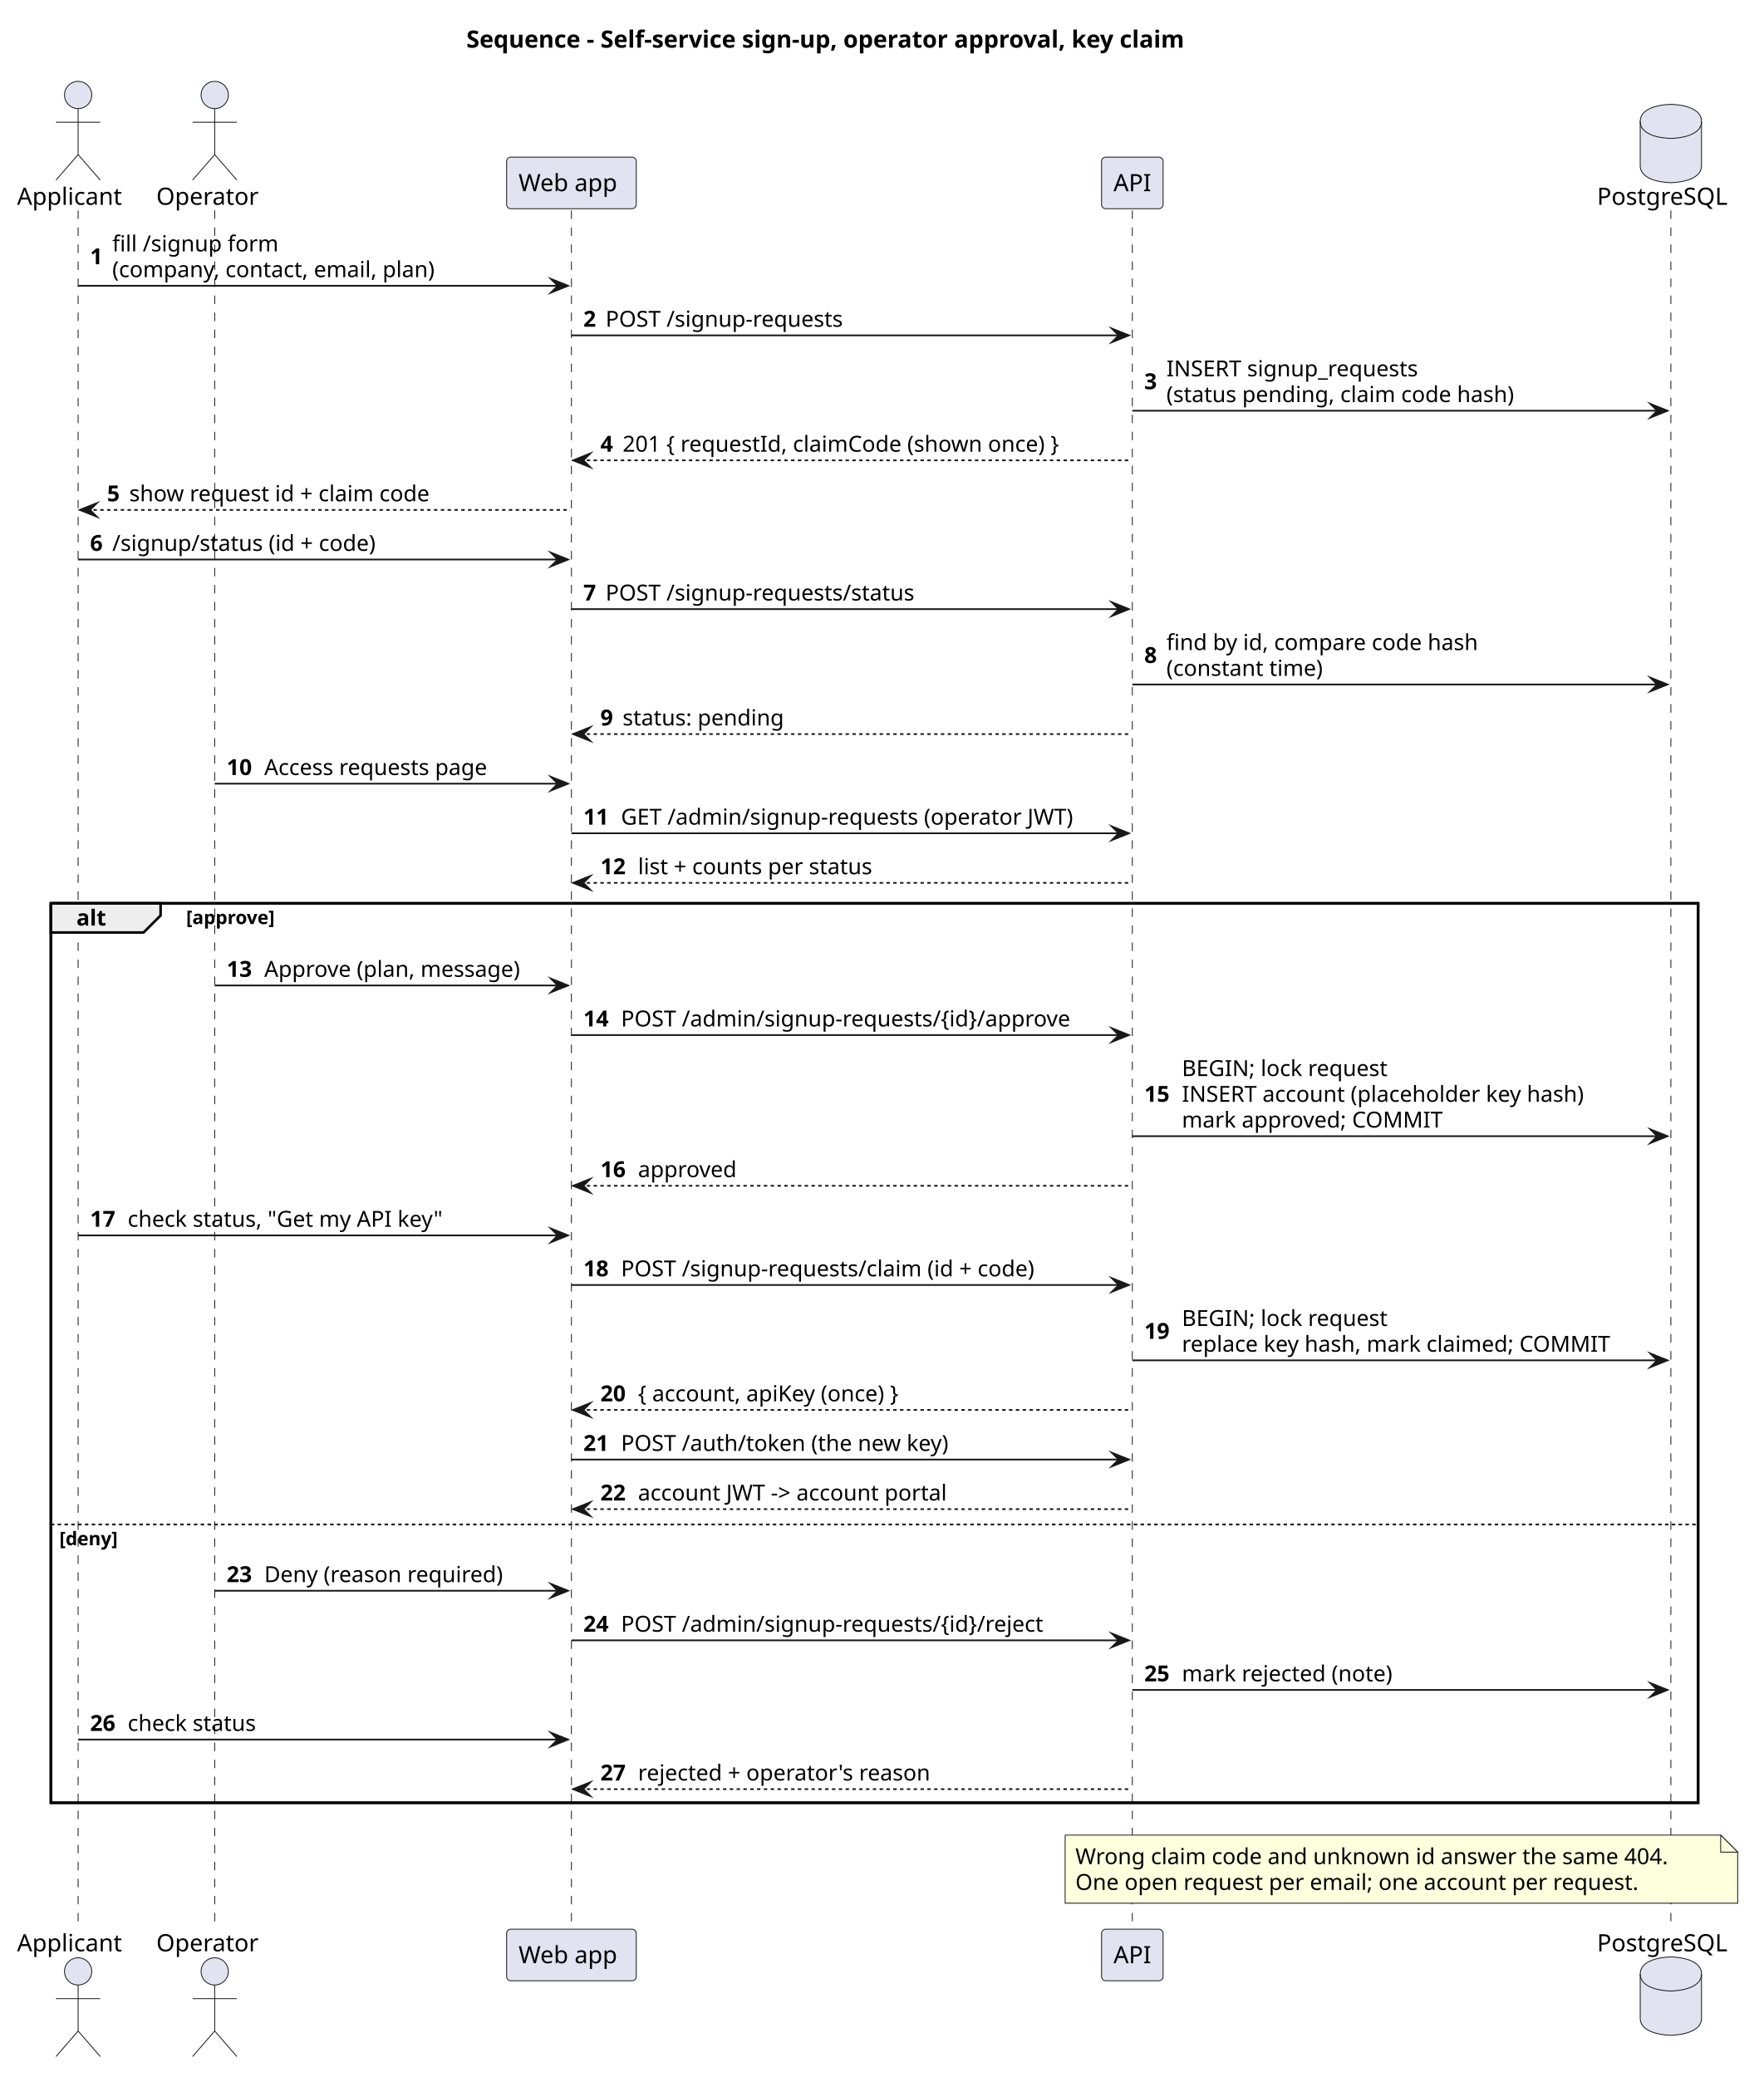
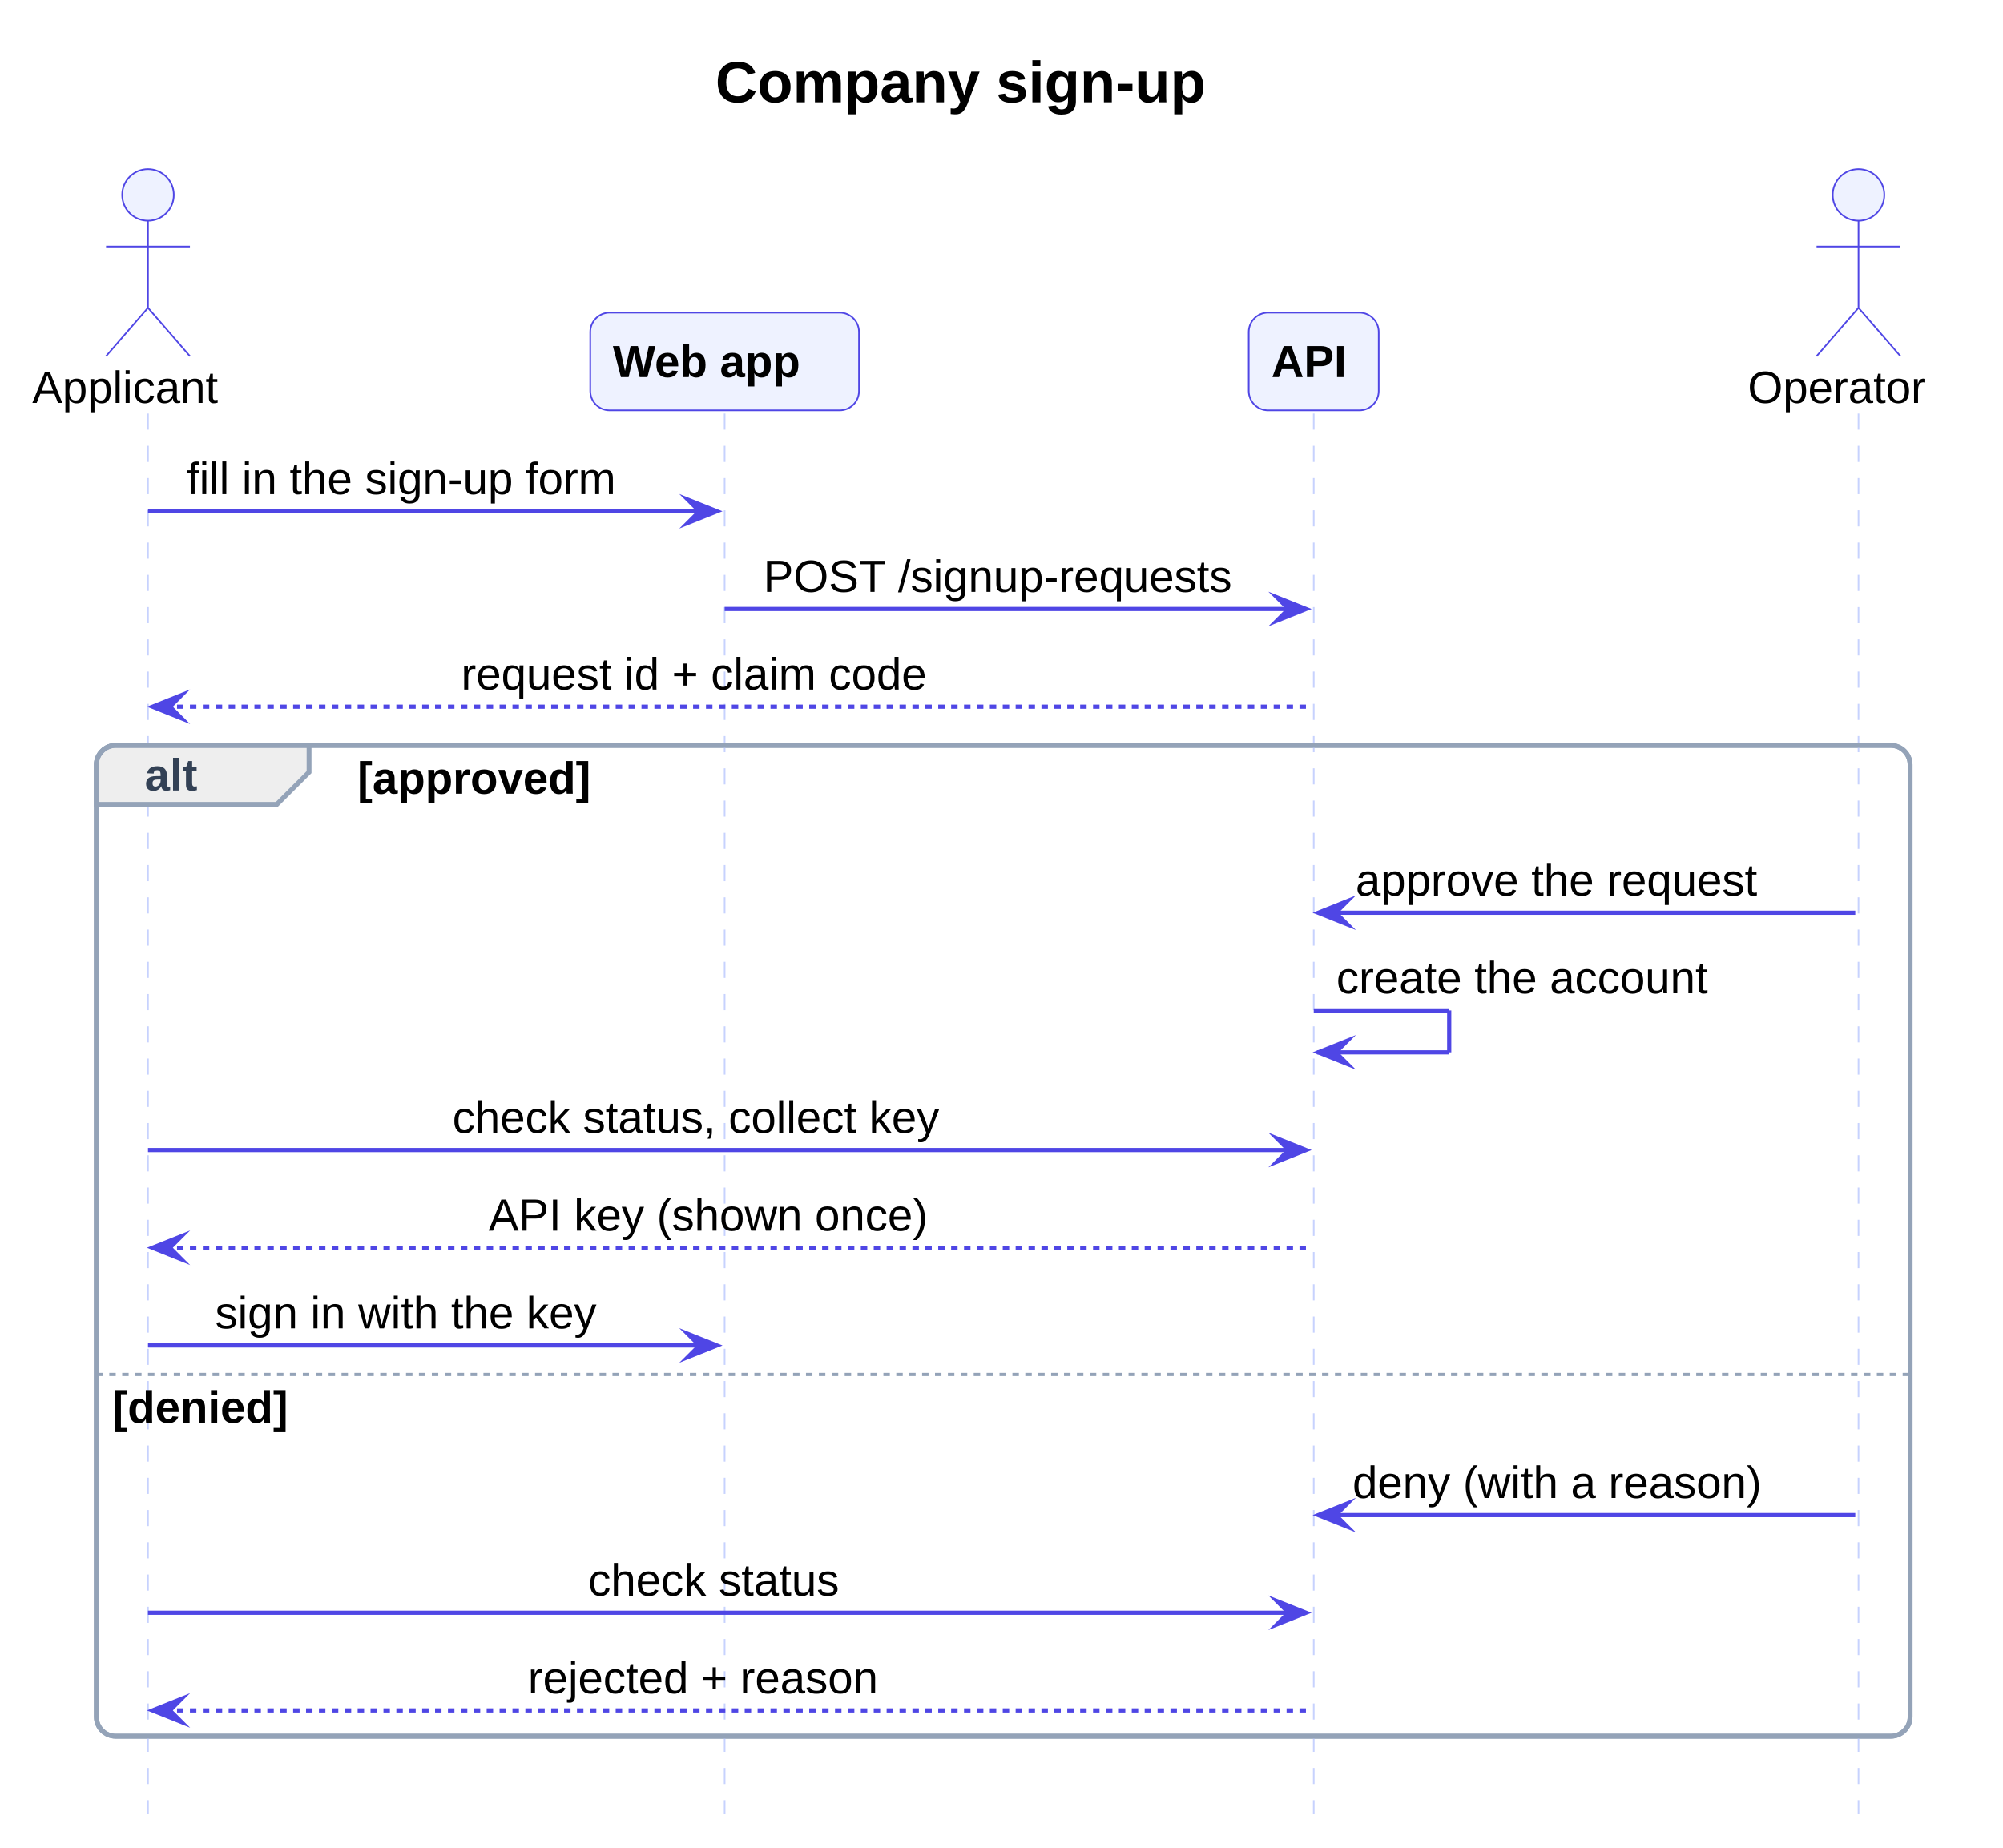
- <svg xmlns="http://www.w3.org/2000/svg" version="1.1" data-diagram-type="SEQUENCE" style="width:1036px;height:1220px;background:#FFFFFF;" width="1036px" height="1220px" viewBox="0 0 1036 1220" zoomAndPan="magnify" preserveAspectRatio="none" contentStyleType="text/css">
+ <svg xmlns="http://www.w3.org/2000/svg" version="1.1" data-diagram-type="SEQUENCE" style="width:621px;height:573px;background:#FFFFFF;" width="621px" height="573px" viewBox="0 0 621 573" zoomAndPan="magnify" preserveAspectRatio="none" contentStyleType="text/css">
  <defs />
  <g font-family="sans-serif" lengthAdjust="spacing">
    <g class="title" data-source-line="1">
-       <text x="273.902" y="27.995" fill="#000" font-size="14" textLength="486.985" font-weight="700">Sequence - Self-service sign-up, operator approval, key claim</text>
+       <text x="221.801" y="31.708" fill="#000" font-size="18" textLength="175.931" font-weight="700" font-family="Arial">Company sign-up</text>
    </g>
-     <rect x="29.884" y="530.586" width="967.444" height="528.328" fill="none" style="stroke:#000;stroke-width:1.5;" />
+     <rect x="29.884" y="231.141" width="562.315" height="307.266" fill="none" style="stroke:#94A3B8;stroke-width:1.5;" rx="6" ry="6" />
    <g>
-       <rect x="42.384" y="123.594" width="8" height="1009.586" fill="#000" fill-opacity="0" />
-       <line x1="45.884" y1="123.594" x2="45.884" y2="1133.18" style="stroke:#181818;stroke-width:0.5;stroke-dasharray:5,5;" />
+       <rect x="42.384" y="128.25" width="8" height="434.156" fill="#000" fill-opacity="0" />
+       <line x1="45.884" y1="128.25" x2="45.884" y2="562.406" style="stroke:#C7D2FE;stroke-width:0.5;stroke-dasharray:5,5;" />
    </g>
    <g>
-       <rect x="122.601" y="123.594" width="8" height="1009.586" fill="#000" fill-opacity="0" />
-       <line x1="126.101" y1="123.594" x2="126.101" y2="1133.18" style="stroke:#181818;stroke-width:0.5;stroke-dasharray:5,5;" />
+       <rect x="221.164" y="128.25" width="8" height="434.156" fill="#000" fill-opacity="0" />
+       <line x1="224.664" y1="128.25" x2="224.664" y2="562.406" style="stroke:#C7D2FE;stroke-width:0.5;stroke-dasharray:5,5;" />
    </g>
    <g>
-       <rect x="332.112" y="123.594" width="8" height="1009.586" fill="#000" fill-opacity="0" />
-       <line x1="335.612" y1="123.594" x2="335.612" y2="1133.18" style="stroke:#181818;stroke-width:0.5;stroke-dasharray:5,5;" />
+       <rect x="403.805" y="128.25" width="8" height="434.156" fill="#000" fill-opacity="0" />
+       <line x1="407.305" y1="128.25" x2="407.305" y2="562.406" style="stroke:#C7D2FE;stroke-width:0.5;stroke-dasharray:5,5;" />
    </g>
    <g>
-       <rect x="661.537" y="123.594" width="8" height="1009.586" fill="#000" fill-opacity="0" />
-       <line x1="665.037" y1="123.594" x2="665.037" y2="1133.18" style="stroke:#181818;stroke-width:0.5;stroke-dasharray:5,5;" />
+       <rect x="572.7" y="128.25" width="8" height="434.156" fill="#000" fill-opacity="0" />
+       <line x1="576.2" y1="128.25" x2="576.2" y2="562.406" style="stroke:#C7D2FE;stroke-width:0.5;stroke-dasharray:5,5;" />
    </g>
-     <g>
-       <rect x="977.829" y="123.594" width="8" height="1009.586" fill="#000" fill-opacity="0" />
-       <line x1="981.329" y1="123.594" x2="981.329" y2="1133.18" style="stroke:#181818;stroke-width:0.5;stroke-dasharray:5,5;" />
-     </g>
-     <text x="10" y="120.292" fill="#000" font-size="14" textLength="65.769">Applicant</text>
-     <ellipse cx="45.884" cy="55.797" rx="8" ry="8" fill="#E2E2F0" style="stroke:#181818;stroke-width:0.5;" />
-     <path d="M45.884,63.797 L45.884,90.797 M32.884,71.797 L58.884,71.797 M45.884,90.797 L32.884,105.797 M45.884,90.797 L58.884,105.797" style="stroke:#181818;stroke-width:0.5;" fill="none" />
-     <text x="91.769" y="120.292" fill="#000" font-size="14" textLength="62.665">Operator</text>
-     <ellipse cx="126.101" cy="55.797" rx="8" ry="8" fill="#E2E2F0" style="stroke:#181818;stroke-width:0.5;" />
-     <path d="M126.101,63.797 L126.101,90.797 M113.101,71.797 L139.101,71.797 M126.101,90.797 L113.101,105.797 M126.101,90.797 L139.101,105.797" style="stroke:#181818;stroke-width:0.5;" fill="none" />
-     <rect x="297.54" y="92.297" width="76.146" height="30.297" fill="#E2E2F0" style="stroke:#181818;stroke-width:0.5;" rx="2.5" ry="2.5" />
-     <text x="304.54" y="112.292" fill="#000" font-size="14" textLength="62.146">Web app</text>
-     <rect x="646.963" y="92.297" width="36.148" height="30.297" fill="#E2E2F0" style="stroke:#181818;stroke-width:0.5;" rx="2.5" ry="2.5" />
-     <text x="653.963" y="112.292" fill="#000" font-size="14" textLength="22.148">API</text>
-     <text x="937.952" y="120.292" fill="#000" font-size="14" textLength="80.753">PostgreSQL</text>
-     <path d="M963.329,71.297 C963.329,61.297 981.329,61.297 981.329,61.297 C981.329,61.297 999.329,61.297 999.329,71.297 L999.329,97.297 C999.329,107.297 981.329,107.297 981.329,107.297 C981.329,107.297 963.329,107.297 963.329,97.297 L963.329,71.297" style="stroke:#181818;stroke-width:0.5;" fill="#E2E2F0" />
-     <path d="M963.329,71.297 C963.329,81.297 981.329,81.297 981.329,81.297 C981.329,81.297 999.329,81.297 999.329,71.297" style="stroke:#181818;stroke-width:0.5;" fill="none" />
-     <text x="10" y="1146.175" fill="#000" font-size="14" textLength="65.769">Applicant</text>
-     <ellipse cx="45.884" cy="1157.977" rx="8" ry="8" fill="#E2E2F0" style="stroke:#181818;stroke-width:0.5;" />
-     <path d="M45.884,1165.977 L45.884,1192.977 M32.884,1173.977 L58.884,1173.977 M45.884,1192.977 L32.884,1207.977 M45.884,1192.977 L58.884,1207.977" style="stroke:#181818;stroke-width:0.5;" fill="none" />
-     <text x="91.769" y="1146.175" fill="#000" font-size="14" textLength="62.665">Operator</text>
-     <ellipse cx="126.101" cy="1157.977" rx="8" ry="8" fill="#E2E2F0" style="stroke:#181818;stroke-width:0.5;" />
-     <path d="M126.101,1165.977 L126.101,1192.977 M113.101,1173.977 L139.101,1173.977 M126.101,1192.977 L113.101,1207.977 M126.101,1192.977 L139.101,1207.977" style="stroke:#181818;stroke-width:0.5;" fill="none" />
-     <rect x="297.54" y="1133.18" width="76.146" height="30.297" fill="#E2E2F0" style="stroke:#181818;stroke-width:0.5;" rx="2.5" ry="2.5" />
-     <text x="304.54" y="1153.175" fill="#000" font-size="14" textLength="62.146">Web app</text>
-     <rect x="646.963" y="1133.18" width="36.148" height="30.297" fill="#E2E2F0" style="stroke:#181818;stroke-width:0.5;" rx="2.5" ry="2.5" />
-     <text x="653.963" y="1153.175" fill="#000" font-size="14" textLength="22.148">API</text>
-     <text x="937.952" y="1146.175" fill="#000" font-size="14" textLength="80.753">PostgreSQL</text>
-     <path d="M963.329,1159.477 C963.329,1149.477 981.329,1149.477 981.329,1149.477 C981.329,1149.477 999.329,1149.477 999.329,1159.477 L999.329,1185.477 C999.329,1195.477 981.329,1195.477 981.329,1195.477 C981.329,1195.477 963.329,1195.477 963.329,1185.477 L963.329,1159.477" style="stroke:#181818;stroke-width:0.5;" fill="#E2E2F0" />
-     <path d="M963.329,1159.477 C963.329,1169.477 981.329,1169.477 981.329,1169.477 C981.329,1169.477 999.329,1169.477 999.329,1159.477" style="stroke:#181818;stroke-width:0.5;" fill="none" />
-     <polygon points="323.612,163.859,333.612,167.859,323.612,171.859,327.612,167.859" fill="#181818" style="stroke:#181818;stroke-width:1;stroke-linejoin:miter;stroke-miterlimit:10;" />
-     <line x1="45.884" y1="167.859" x2="329.612" y2="167.859" style="stroke:#181818;stroke-width:1;" />
-     <text x="52.884" y="155.227" fill="#000" font-size="13" font-weight="700">1</text>
-     <text x="65.93" y="147.661" fill="#000" font-size="13" textLength="101.962">fill /signup form</text>
-     <text x="65.93" y="162.793" fill="#000" font-size="13" textLength="207.422">(company, contact, email, plan)</text>
-     <polygon points="653.037,192.992,663.037,196.992,653.037,200.992,657.037,196.992" fill="#181818" style="stroke:#181818;stroke-width:1;stroke-linejoin:miter;stroke-miterlimit:10;" />
-     <line x1="335.612" y1="196.992" x2="659.037" y2="196.992" style="stroke:#181818;stroke-width:1;" />
-     <text x="342.612" y="191.926" fill="#000" font-size="13" font-weight="700">2</text>
-     <text x="355.658" y="191.926" fill="#000" font-size="13" textLength="147.31">POST /signup-requests</text>
-     <polygon points="969.329,237.258,979.329,241.258,969.329,245.258,973.329,241.258" fill="#181818" style="stroke:#181818;stroke-width:1;stroke-linejoin:miter;stroke-miterlimit:10;" />
-     <line x1="665.037" y1="241.258" x2="975.329" y2="241.258" style="stroke:#181818;stroke-width:1;" />
-     <text x="672.037" y="228.625" fill="#000" font-size="13" font-weight="700">3</text>
-     <text x="685.083" y="221.059" fill="#000" font-size="13" textLength="157.473">INSERT signup_requests</text>
-     <text x="685.083" y="236.192" fill="#000" font-size="13" textLength="221.165">(status pending, claim code hash)</text>
-     <polygon points="346.612,266.391,336.612,270.391,346.612,274.391,342.612,270.391" fill="#181818" style="stroke:#181818;stroke-width:1;stroke-linejoin:miter;stroke-miterlimit:10;" />
-     <line x1="340.612" y1="270.391" x2="664.037" y2="270.391" style="stroke:#181818;stroke-width:1;stroke-dasharray:2,2;" />
-     <text x="352.612" y="265.325" fill="#000" font-size="13" font-weight="700">4</text>
-     <text x="365.658" y="265.325" fill="#000" font-size="13" textLength="283.67">201 { requestId, claimCode (shown once) }</text>
-     <polygon points="56.884,295.523,46.884,299.523,56.884,303.523,52.884,299.523" fill="#181818" style="stroke:#181818;stroke-width:1;stroke-linejoin:miter;stroke-miterlimit:10;" />
-     <line x1="50.884" y1="299.523" x2="334.612" y2="299.523" style="stroke:#181818;stroke-width:1;stroke-dasharray:2,2;" />
-     <text x="62.884" y="294.458" fill="#000" font-size="13" font-weight="700">5</text>
-     <text x="75.93" y="294.458" fill="#000" font-size="13" textLength="193.07">show request id + claim code</text>
-     <polygon points="323.612,324.656,333.612,328.656,323.612,332.656,327.612,328.656" fill="#181818" style="stroke:#181818;stroke-width:1;stroke-linejoin:miter;stroke-miterlimit:10;" />
-     <line x1="45.884" y1="328.656" x2="329.612" y2="328.656" style="stroke:#181818;stroke-width:1;" />
-     <text x="52.884" y="323.59" fill="#000" font-size="13" font-weight="700">6</text>
-     <text x="65.93" y="323.59" fill="#000" font-size="13" textLength="168.721">/signup/status (id + code)</text>
-     <polygon points="653.037,353.789,663.037,357.789,653.037,361.789,657.037,357.789" fill="#181818" style="stroke:#181818;stroke-width:1;stroke-linejoin:miter;stroke-miterlimit:10;" />
-     <line x1="335.612" y1="357.789" x2="659.037" y2="357.789" style="stroke:#181818;stroke-width:1;" />
-     <text x="342.612" y="352.723" fill="#000" font-size="13" font-weight="700">7</text>
-     <text x="355.658" y="352.723" fill="#000" font-size="13" textLength="191.636">POST /signup-requests/status</text>
-     <polygon points="969.329,398.055,979.329,402.055,969.329,406.055,973.329,402.055" fill="#181818" style="stroke:#181818;stroke-width:1;stroke-linejoin:miter;stroke-miterlimit:10;" />
-     <line x1="665.037" y1="402.055" x2="975.329" y2="402.055" style="stroke:#181818;stroke-width:1;" />
-     <text x="672.037" y="389.422" fill="#000" font-size="13" font-weight="700">8</text>
-     <text x="685.083" y="381.856" fill="#000" font-size="13" textLength="197.177">find by id, compare code hash</text>
-     <text x="685.083" y="396.989" fill="#000" font-size="13" textLength="100.16">(constant time)</text>
-     <polygon points="346.612,427.188,336.612,431.188,346.612,435.188,342.612,431.188" fill="#181818" style="stroke:#181818;stroke-width:1;stroke-linejoin:miter;stroke-miterlimit:10;" />
-     <line x1="340.612" y1="431.188" x2="664.037" y2="431.188" style="stroke:#181818;stroke-width:1;stroke-dasharray:2,2;" />
-     <text x="352.612" y="426.122" fill="#000" font-size="13" font-weight="700">9</text>
-     <text x="365.658" y="426.122" fill="#000" font-size="13" textLength="101.302">status: pending</text>
-     <polygon points="323.612,456.32,333.612,460.32,323.612,464.32,327.612,460.32" fill="#181818" style="stroke:#181818;stroke-width:1;stroke-linejoin:miter;stroke-miterlimit:10;" />
-     <line x1="126.101" y1="460.32" x2="329.612" y2="460.32" style="stroke:#181818;stroke-width:1;" />
-     <text x="133.101" y="455.254" fill="#000" font-size="13" textLength="18.091" font-weight="700">10</text>
-     <text x="155.192" y="455.254" fill="#000" font-size="13" textLength="141.94">Access requests page</text>
-     <polygon points="653.037,485.453,663.037,489.453,653.037,493.453,657.037,489.453" fill="#181818" style="stroke:#181818;stroke-width:1;stroke-linejoin:miter;stroke-miterlimit:10;" />
-     <line x1="335.612" y1="489.453" x2="659.037" y2="489.453" style="stroke:#181818;stroke-width:1;" />
-     <text x="342.612" y="484.387" fill="#000" font-size="13" textLength="18.091" font-weight="700">11</text>
-     <text x="364.703" y="484.387" fill="#000" font-size="13" textLength="283.334">GET /admin/signup-requests (operator JWT)</text>
-     <polygon points="346.612,514.586,336.612,518.586,346.612,522.586,342.612,518.586" fill="#181818" style="stroke:#181818;stroke-width:1;stroke-linejoin:miter;stroke-miterlimit:10;" />
-     <line x1="340.612" y1="518.586" x2="664.037" y2="518.586" style="stroke:#181818;stroke-width:1;stroke-dasharray:2,2;" />
-     <text x="352.612" y="513.52" fill="#000" font-size="13" textLength="18.091" font-weight="700">12</text>
-     <text x="374.703" y="513.52" fill="#000" font-size="13" textLength="151.506">list + counts per status</text>
-     <path d="M29.884,530.586 L94.327,530.586 L94.327,537.719 L84.327,547.719 L29.884,547.719 L29.884,530.586" style="stroke:#000;stroke-width:1.5;" fill="#EEE" />
-     <rect x="29.884" y="530.586" width="967.444" height="528.328" fill="none" style="stroke:#000;stroke-width:1.5;" />
-     <text x="44.884" y="543.653" fill="#000" font-size="13" textLength="19.443" font-weight="700">alt</text>
-     <text x="109.327" y="542.796" fill="#000" font-size="11" textLength="60.838" font-weight="700">[approve]</text>
-     <polygon points="323.612,574.852,333.612,578.852,323.612,582.852,327.612,578.852" fill="#181818" style="stroke:#181818;stroke-width:1;stroke-linejoin:miter;stroke-miterlimit:10;" />
-     <line x1="126.101" y1="578.852" x2="329.612" y2="578.852" style="stroke:#181818;stroke-width:1;" />
-     <text x="133.101" y="573.786" fill="#000" font-size="13" textLength="18.091" font-weight="700">13</text>
-     <text x="155.192" y="573.786" fill="#000" font-size="13" textLength="163.42">Approve (plan, message)</text>
-     <polygon points="653.037,603.984,663.037,607.984,653.037,611.984,657.037,607.984" fill="#181818" style="stroke:#181818;stroke-width:1;stroke-linejoin:miter;stroke-miterlimit:10;" />
-     <line x1="335.612" y1="607.984" x2="659.037" y2="607.984" style="stroke:#181818;stroke-width:1;" />
-     <text x="342.612" y="602.918" fill="#000" font-size="13" textLength="18.091" font-weight="700">14</text>
-     <text x="364.703" y="602.918" fill="#000" font-size="13" textLength="283.048">POST /admin/signup-requests/{id}/approve</text>
-     <polygon points="969.329,663.383,979.329,667.383,969.329,671.383,973.329,667.383" fill="#181818" style="stroke:#181818;stroke-width:1;stroke-linejoin:miter;stroke-miterlimit:10;" />
-     <line x1="665.037" y1="667.383" x2="975.329" y2="667.383" style="stroke:#181818;stroke-width:1;" />
-     <text x="672.037" y="647.184" fill="#000" font-size="13" textLength="18.091" font-weight="700">15</text>
-     <text x="694.128" y="632.051" fill="#000" font-size="13" textLength="129.353">BEGIN; lock request</text>
-     <text x="694.128" y="647.184" fill="#000" font-size="13" textLength="256.274">INSERT account (placeholder key hash)</text>
-     <text x="694.128" y="662.317" fill="#000" font-size="13" textLength="161.376">mark approved; COMMIT</text>
-     <polygon points="346.612,692.516,336.612,696.516,346.612,700.516,342.612,696.516" fill="#181818" style="stroke:#181818;stroke-width:1;stroke-linejoin:miter;stroke-miterlimit:10;" />
-     <line x1="340.612" y1="696.516" x2="664.037" y2="696.516" style="stroke:#181818;stroke-width:1;stroke-dasharray:2,2;" />
-     <text x="352.612" y="691.45" fill="#000" font-size="13" textLength="18.091" font-weight="700">16</text>
-     <text x="374.703" y="691.45" fill="#000" font-size="13" textLength="61.712">approved</text>
-     <polygon points="323.612,721.648,333.612,725.648,323.612,729.648,327.612,725.648" fill="#181818" style="stroke:#181818;stroke-width:1;stroke-linejoin:miter;stroke-miterlimit:10;" />
-     <line x1="45.884" y1="725.648" x2="329.612" y2="725.648" style="stroke:#181818;stroke-width:1;" />
-     <text x="52.884" y="720.583" fill="#000" font-size="13" textLength="18.091" font-weight="700">17</text>
-     <text x="74.975" y="720.583" fill="#000" font-size="13" textLength="202.071">check status, "Get my API key"</text>
-     <polygon points="653.037,750.781,663.037,754.781,653.037,758.781,657.037,754.781" fill="#181818" style="stroke:#181818;stroke-width:1;stroke-linejoin:miter;stroke-miterlimit:10;" />
-     <line x1="335.612" y1="754.781" x2="659.037" y2="754.781" style="stroke:#181818;stroke-width:1;" />
-     <text x="342.612" y="749.715" fill="#000" font-size="13" textLength="18.091" font-weight="700">18</text>
-     <text x="364.703" y="749.715" fill="#000" font-size="13" textLength="263.339">POST /signup-requests/claim (id + code)</text>
-     <polygon points="969.329,795.047,979.329,799.047,969.329,803.047,973.329,799.047" fill="#181818" style="stroke:#181818;stroke-width:1;stroke-linejoin:miter;stroke-miterlimit:10;" />
-     <line x1="665.037" y1="799.047" x2="975.329" y2="799.047" style="stroke:#181818;stroke-width:1;" />
-     <text x="672.037" y="786.415" fill="#000" font-size="13" textLength="18.091" font-weight="700">19</text>
-     <text x="694.128" y="778.848" fill="#000" font-size="13" textLength="129.353">BEGIN; lock request</text>
-     <text x="694.128" y="793.981" fill="#000" font-size="13" textLength="270.201">replace key hash, mark claimed; COMMIT</text>
-     <polygon points="346.612,824.18,336.612,828.18,346.612,832.18,342.612,828.18" fill="#181818" style="stroke:#181818;stroke-width:1;stroke-linejoin:miter;stroke-miterlimit:10;" />
-     <line x1="340.612" y1="828.18" x2="664.037" y2="828.18" style="stroke:#181818;stroke-width:1;stroke-dasharray:2,2;" />
-     <text x="352.612" y="823.114" fill="#000" font-size="13" textLength="18.091" font-weight="700">20</text>
-     <text x="374.703" y="823.114" fill="#000" font-size="13" textLength="174.522">{ account, apiKey (once) }</text>
-     <polygon points="653.037,853.313,663.037,857.313,653.037,861.313,657.037,857.313" fill="#181818" style="stroke:#181818;stroke-width:1;stroke-linejoin:miter;stroke-miterlimit:10;" />
-     <line x1="335.612" y1="857.313" x2="659.037" y2="857.313" style="stroke:#181818;stroke-width:1;" />
-     <text x="342.612" y="852.247" fill="#000" font-size="13" textLength="18.091" font-weight="700">21</text>
-     <text x="364.703" y="852.247" fill="#000" font-size="13" textLength="207.479">POST /auth/token (the new key)</text>
-     <polygon points="346.612,882.445,336.612,886.445,346.612,890.445,342.612,886.445" fill="#181818" style="stroke:#181818;stroke-width:1;stroke-linejoin:miter;stroke-miterlimit:10;" />
-     <line x1="340.612" y1="886.445" x2="664.037" y2="886.445" style="stroke:#181818;stroke-width:1;stroke-dasharray:2,2;" />
-     <text x="352.612" y="881.379" fill="#000" font-size="13" textLength="18.091" font-weight="700">22</text>
-     <text x="374.703" y="881.379" fill="#000" font-size="13" textLength="198.548">account JWT -&gt; account portal</text>
-     <line x1="29.884" y1="895.445" x2="997.329" y2="895.445" style="stroke:#000;stroke-width:1;stroke-dasharray:2,2;" />
-     <text x="34.884" y="907.656" fill="#000" font-size="11" textLength="40.391" font-weight="700">[deny]</text>
-     <polygon points="323.612,930.383,333.612,934.383,323.612,938.383,327.612,934.383" fill="#181818" style="stroke:#181818;stroke-width:1;stroke-linejoin:miter;stroke-miterlimit:10;" />
-     <line x1="126.101" y1="934.383" x2="329.612" y2="934.383" style="stroke:#181818;stroke-width:1;" />
-     <text x="133.101" y="929.317" fill="#000" font-size="13" textLength="18.091" font-weight="700">23</text>
-     <text x="155.192" y="929.317" fill="#000" font-size="13" textLength="151.665">Deny (reason required)</text>
-     <polygon points="653.037,959.516,663.037,963.516,653.037,967.516,657.037,963.516" fill="#181818" style="stroke:#181818;stroke-width:1;stroke-linejoin:miter;stroke-miterlimit:10;" />
-     <line x1="335.612" y1="963.516" x2="659.037" y2="963.516" style="stroke:#181818;stroke-width:1;" />
-     <text x="342.612" y="958.45" fill="#000" font-size="13" textLength="18.091" font-weight="700">24</text>
-     <text x="364.703" y="958.45" fill="#000" font-size="13" textLength="266.786">POST /admin/signup-requests/{id}/reject</text>
-     <polygon points="969.329,988.648,979.329,992.648,969.329,996.648,973.329,992.648" fill="#181818" style="stroke:#181818;stroke-width:1;stroke-linejoin:miter;stroke-miterlimit:10;" />
-     <line x1="665.037" y1="992.648" x2="975.329" y2="992.648" style="stroke:#181818;stroke-width:1;" />
-     <text x="672.037" y="987.583" fill="#000" font-size="13" textLength="18.091" font-weight="700">25</text>
-     <text x="694.128" y="987.583" fill="#000" font-size="13" textLength="134.646">mark rejected (note)</text>
-     <polygon points="323.612,1017.781,333.612,1021.781,323.612,1025.781,327.612,1021.781" fill="#181818" style="stroke:#181818;stroke-width:1;stroke-linejoin:miter;stroke-miterlimit:10;" />
-     <line x1="45.884" y1="1021.781" x2="329.612" y2="1021.781" style="stroke:#181818;stroke-width:1;" />
-     <text x="52.884" y="1016.715" fill="#000" font-size="13" textLength="18.091" font-weight="700">26</text>
-     <text x="74.975" y="1016.715" fill="#000" font-size="13" textLength="82.139">check status</text>
-     <polygon points="346.612,1046.914,336.612,1050.914,346.612,1054.914,342.612,1050.914" fill="#181818" style="stroke:#181818;stroke-width:1;stroke-linejoin:miter;stroke-miterlimit:10;" />
-     <line x1="340.612" y1="1050.914" x2="664.037" y2="1050.914" style="stroke:#181818;stroke-width:1;stroke-dasharray:2,2;" />
-     <text x="352.612" y="1045.848" fill="#000" font-size="13" textLength="18.091" font-weight="700">27</text>
-     <text x="374.703" y="1045.848" fill="#000" font-size="13" textLength="187.269">rejected + operator's reason</text>
-     <path d="M625.576,1077.914 L625.576,1117.914 L1020.576,1117.914 L1020.576,1087.914 L1010.576,1077.914 L625.576,1077.914" style="stroke:#181818;stroke-width:0.5;" fill="#FEFFDD" />
-     <path d="M1010.576,1077.914 L1010.576,1087.914 L1020.576,1087.914 L1010.576,1077.914" style="stroke:#181818;stroke-width:0.5;" fill="#FEFFDD" />
-     <text x="631.576" y="1094.981" fill="#000" font-size="13" textLength="374.213">Wrong claim code and unknown id answer the same 404.</text>
-     <text x="631.576" y="1110.114" fill="#000" font-size="13" textLength="354.91">One open request per email; one account per request.</text>
+     <text x="10" y="124.948" fill="#000" font-size="14" textLength="65.769" font-family="Arial">Applicant</text>
+     <ellipse cx="45.884" cy="60.453" rx="8" ry="8" fill="#EEF2FF" style="stroke:#4F46E5;stroke-width:0.5;" />
+     <path d="M45.884,68.453 L45.884,95.453 M32.884,76.453 L58.884,76.453 M45.884,95.453 L32.884,110.453 M45.884,95.453 L58.884,110.453" style="stroke:#4F46E5;stroke-width:0.5;" fill="none" />
+     <rect x="183.002" y="96.953" width="83.323" height="30.297" fill="#EEF2FF" style="stroke:#4F46E5;stroke-width:0.5;" rx="6" ry="6" />
+     <text x="190.002" y="116.948" fill="#000" font-size="14" textLength="69.323" font-weight="700" font-family="Arial">Web app</text>
+     <rect x="387.153" y="96.953" width="40.305" height="30.297" fill="#EEF2FF" style="stroke:#4F46E5;stroke-width:0.5;" rx="6" ry="6" />
+     <text x="394.153" y="116.948" fill="#000" font-size="14" textLength="26.305" font-weight="700" font-family="Arial">API</text>
+     <text x="541.867" y="124.948" fill="#000" font-size="14" textLength="62.665" font-family="Arial">Operator</text>
+     <ellipse cx="576.2" cy="60.453" rx="8" ry="8" fill="#EEF2FF" style="stroke:#4F46E5;stroke-width:0.5;" />
+     <path d="M576.2,68.453 L576.2,95.453 M563.2,76.453 L589.2,76.453 M576.2,95.453 L563.2,110.453 M576.2,95.453 L589.2,110.453" style="stroke:#4F46E5;stroke-width:0.5;" fill="none" />
+     <polygon points="212.664,154.547,222.664,158.547,212.664,162.547,216.664,158.547" fill="#4F46E5" style="stroke:#4F46E5;stroke-width:1;stroke-linejoin:miter;stroke-miterlimit:10;" />
+     <line x1="45.884" y1="158.547" x2="218.664" y2="158.547" style="stroke:#4F46E5;stroke-width:1.3;" />
+     <text x="57.884" y="153.245" fill="#000" font-size="14" textLength="154.779" font-family="Arial">fill in the sign-up form</text>
+     <polygon points="395.305,184.844,405.305,188.844,395.305,192.844,399.305,188.844" fill="#4F46E5" style="stroke:#4F46E5;stroke-width:1;stroke-linejoin:miter;stroke-miterlimit:10;" />
+     <line x1="224.664" y1="188.844" x2="401.305" y2="188.844" style="stroke:#4F46E5;stroke-width:1.3;" />
+     <text x="236.664" y="183.542" fill="#000" font-size="14" textLength="158.642" font-family="Arial">POST /signup-requests</text>
+     <polygon points="56.884,215.141,46.884,219.141,56.884,223.141,52.884,219.141" fill="#4F46E5" style="stroke:#4F46E5;stroke-width:1;stroke-linejoin:miter;stroke-miterlimit:10;" />
+     <line x1="50.884" y1="219.141" x2="406.305" y2="219.141" style="stroke:#4F46E5;stroke-width:1.3;stroke-dasharray:2,2;" />
+     <text x="142.95" y="213.839" fill="#000" font-size="14" textLength="167.289" font-family="Arial">request id + claim code</text>
+     <path d="M35.884,231.141 L95.823,231.141 L95.823,239.438 L85.823,249.438 L29.884,249.438 L29.884,237.141 A6,6 0 0 1 35.884,231.141" style="stroke:#94A3B8;stroke-width:1.5;" fill="#EEE" />
+     <rect x="29.884" y="231.141" width="562.315" height="307.266" fill="none" style="stroke:#94A3B8;stroke-width:1.5;" rx="6" ry="6" />
+     <text x="44.884" y="245.136" fill="#334155" font-size="14" textLength="20.938" font-weight="700" font-family="Arial">alt</text>
+     <text x="110.823" y="246.136" fill="#000" font-size="14" textLength="87.452" font-weight="700" font-family="Arial">[approved]</text>
+     <polygon points="418.305,279.031,408.305,283.031,418.305,287.031,414.305,283.031" fill="#4F46E5" style="stroke:#4F46E5;stroke-width:1;stroke-linejoin:miter;stroke-miterlimit:10;" />
+     <line x1="412.305" y1="283.031" x2="575.2" y2="283.031" style="stroke:#4F46E5;stroke-width:1.3;" />
+     <text x="420.266" y="277.729" fill="#000" font-size="14" textLength="142.974" font-family="Arial">approve the request</text>
+     <line x1="407.305" y1="313.328" x2="449.305" y2="313.328" style="stroke:#4F46E5;stroke-width:1.3;" />
+     <line x1="449.305" y1="313.328" x2="449.305" y2="326.328" style="stroke:#4F46E5;stroke-width:1.3;" />
+     <line x1="408.305" y1="326.328" x2="449.305" y2="326.328" style="stroke:#4F46E5;stroke-width:1.3;" />
+     <polygon points="418.305,322.328,408.305,326.328,418.305,330.328,414.305,326.328" fill="#4F46E5" style="stroke:#4F46E5;stroke-width:1;stroke-linejoin:miter;stroke-miterlimit:10;" />
+     <text x="414.305" y="308.026" fill="#000" font-size="14" textLength="132.398" font-family="Arial">create the account</text>
+     <polygon points="395.305,352.625,405.305,356.625,395.305,360.625,399.305,356.625" fill="#4F46E5" style="stroke:#4F46E5;stroke-width:1;stroke-linejoin:miter;stroke-miterlimit:10;" />
+     <line x1="45.884" y1="356.625" x2="401.305" y2="356.625" style="stroke:#4F46E5;stroke-width:1.3;" />
+     <text x="140.267" y="351.323" fill="#000" font-size="14" textLength="172.655" font-family="Arial">check status, collect key</text>
+     <polygon points="56.884,382.922,46.884,386.922,56.884,390.922,52.884,386.922" fill="#4F46E5" style="stroke:#4F46E5;stroke-width:1;stroke-linejoin:miter;stroke-miterlimit:10;" />
+     <line x1="50.884" y1="386.922" x2="406.305" y2="386.922" style="stroke:#4F46E5;stroke-width:1.3;stroke-dasharray:2,2;" />
+     <text x="151.478" y="381.62" fill="#000" font-size="14" textLength="150.233" font-family="Arial">API key (shown once)</text>
+     <polygon points="212.664,413.219,222.664,417.219,212.664,421.219,216.664,417.219" fill="#4F46E5" style="stroke:#4F46E5;stroke-width:1;stroke-linejoin:miter;stroke-miterlimit:10;" />
+     <line x1="45.884" y1="417.219" x2="218.664" y2="417.219" style="stroke:#4F46E5;stroke-width:1.3;" />
+     <text x="66.679" y="411.917" fill="#000" font-size="14" textLength="137.19" font-family="Arial">sign in with the key</text>
+     <line x1="29.884" y1="426.219" x2="592.2" y2="426.219" style="stroke:#94A3B8;stroke-width:1;stroke-dasharray:2,2;" />
+     <text x="34.884" y="441.214" fill="#000" font-size="14" textLength="66.596" font-weight="700" font-family="Arial">[denied]</text>
+     <polygon points="418.305,465.813,408.305,469.813,418.305,473.813,414.305,469.813" fill="#4F46E5" style="stroke:#4F46E5;stroke-width:1;stroke-linejoin:miter;stroke-miterlimit:10;" />
+     <line x1="412.305" y1="469.813" x2="575.2" y2="469.813" style="stroke:#4F46E5;stroke-width:1.3;" />
+     <text x="419.305" y="464.511" fill="#000" font-size="14" textLength="144.895" font-family="Arial">deny (with a reason)</text>
+     <polygon points="395.305,496.109,405.305,500.109,395.305,504.109,399.305,500.109" fill="#4F46E5" style="stroke:#4F46E5;stroke-width:1;stroke-linejoin:miter;stroke-miterlimit:10;" />
+     <line x1="45.884" y1="500.109" x2="401.305" y2="500.109" style="stroke:#4F46E5;stroke-width:1.3;" />
+     <text x="182.366" y="494.808" fill="#000" font-size="14" textLength="88.457" font-family="Arial">check status</text>
+     <polygon points="56.884,526.406,46.884,530.406,56.884,534.406,52.884,530.406" fill="#4F46E5" style="stroke:#4F46E5;stroke-width:1;stroke-linejoin:miter;stroke-miterlimit:10;" />
+     <line x1="50.884" y1="530.406" x2="406.305" y2="530.406" style="stroke:#4F46E5;stroke-width:1.3;stroke-dasharray:2,2;" />
+     <text x="163.66" y="525.104" fill="#000" font-size="14" textLength="125.87" font-family="Arial">rejected + reason</text>
  </g>
</svg>
